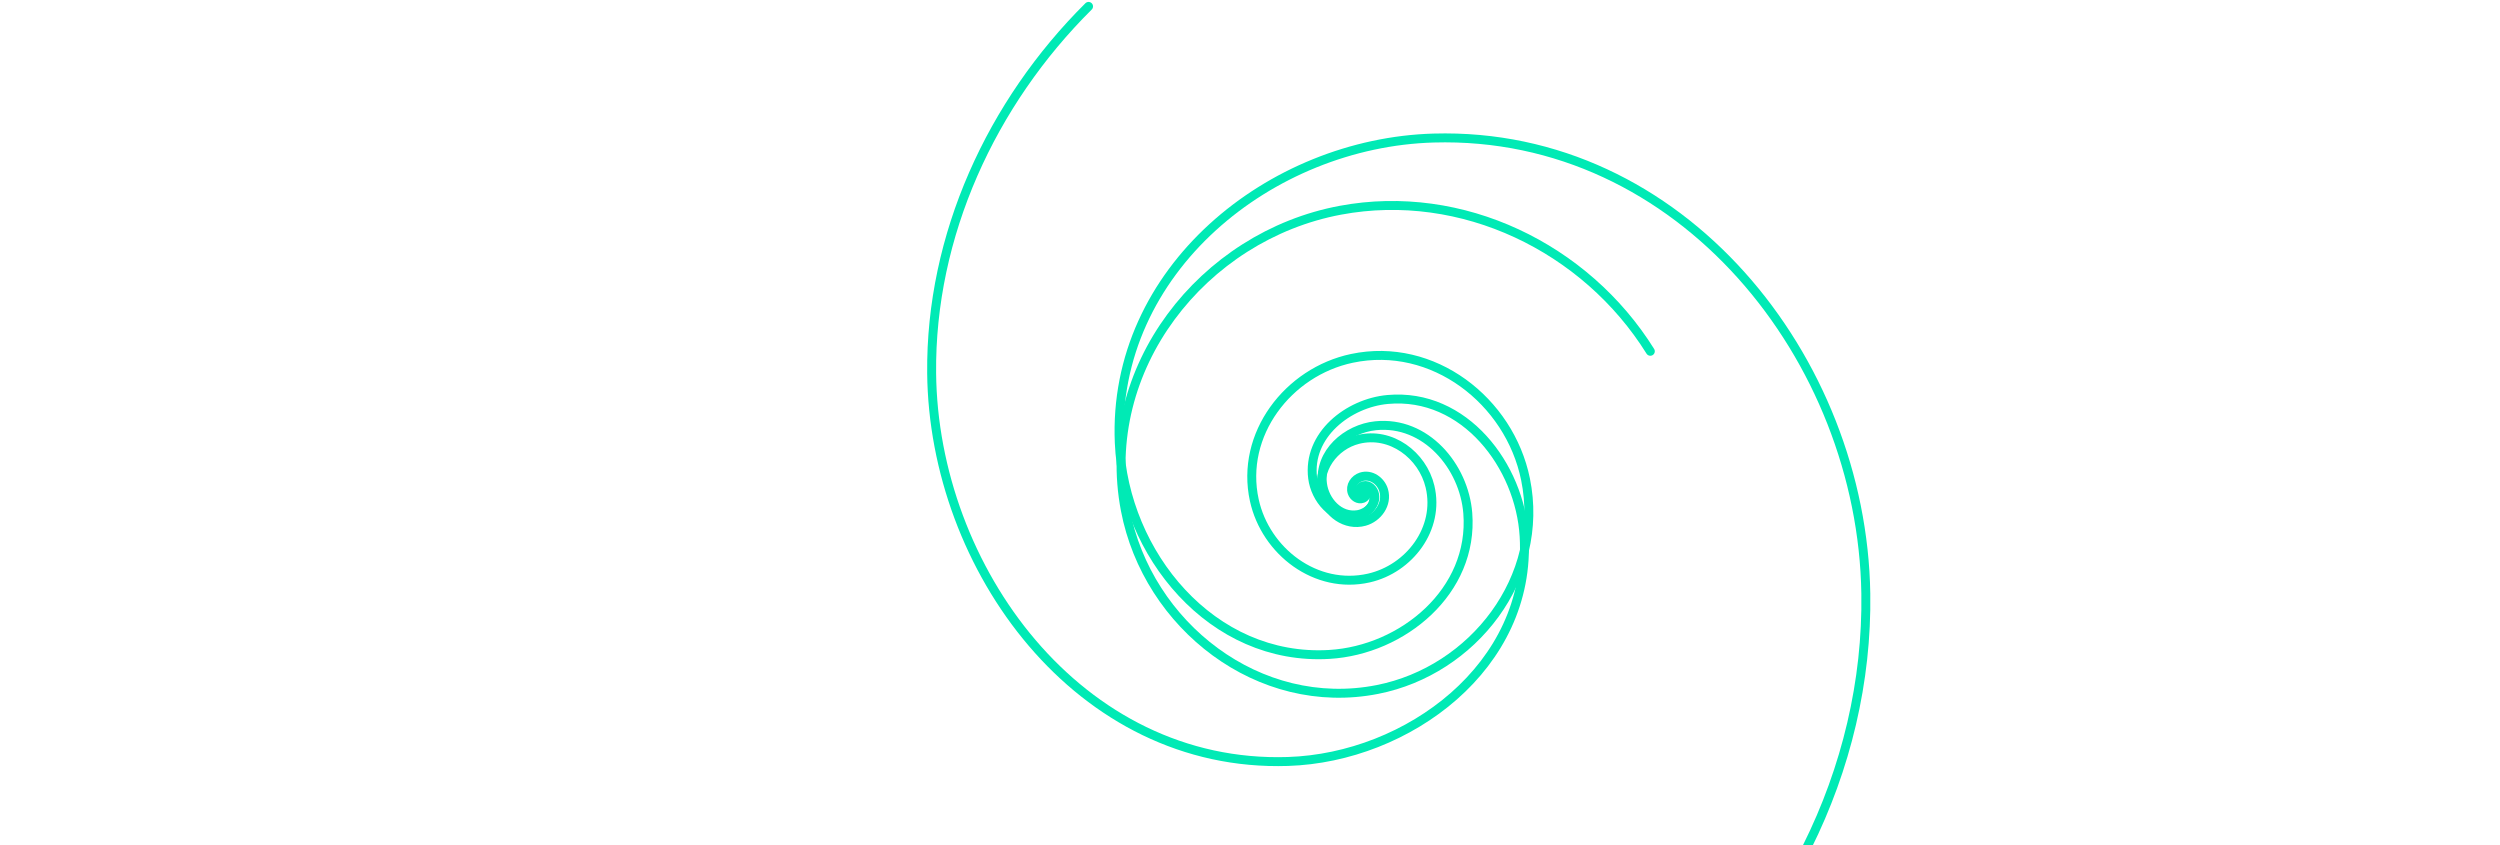
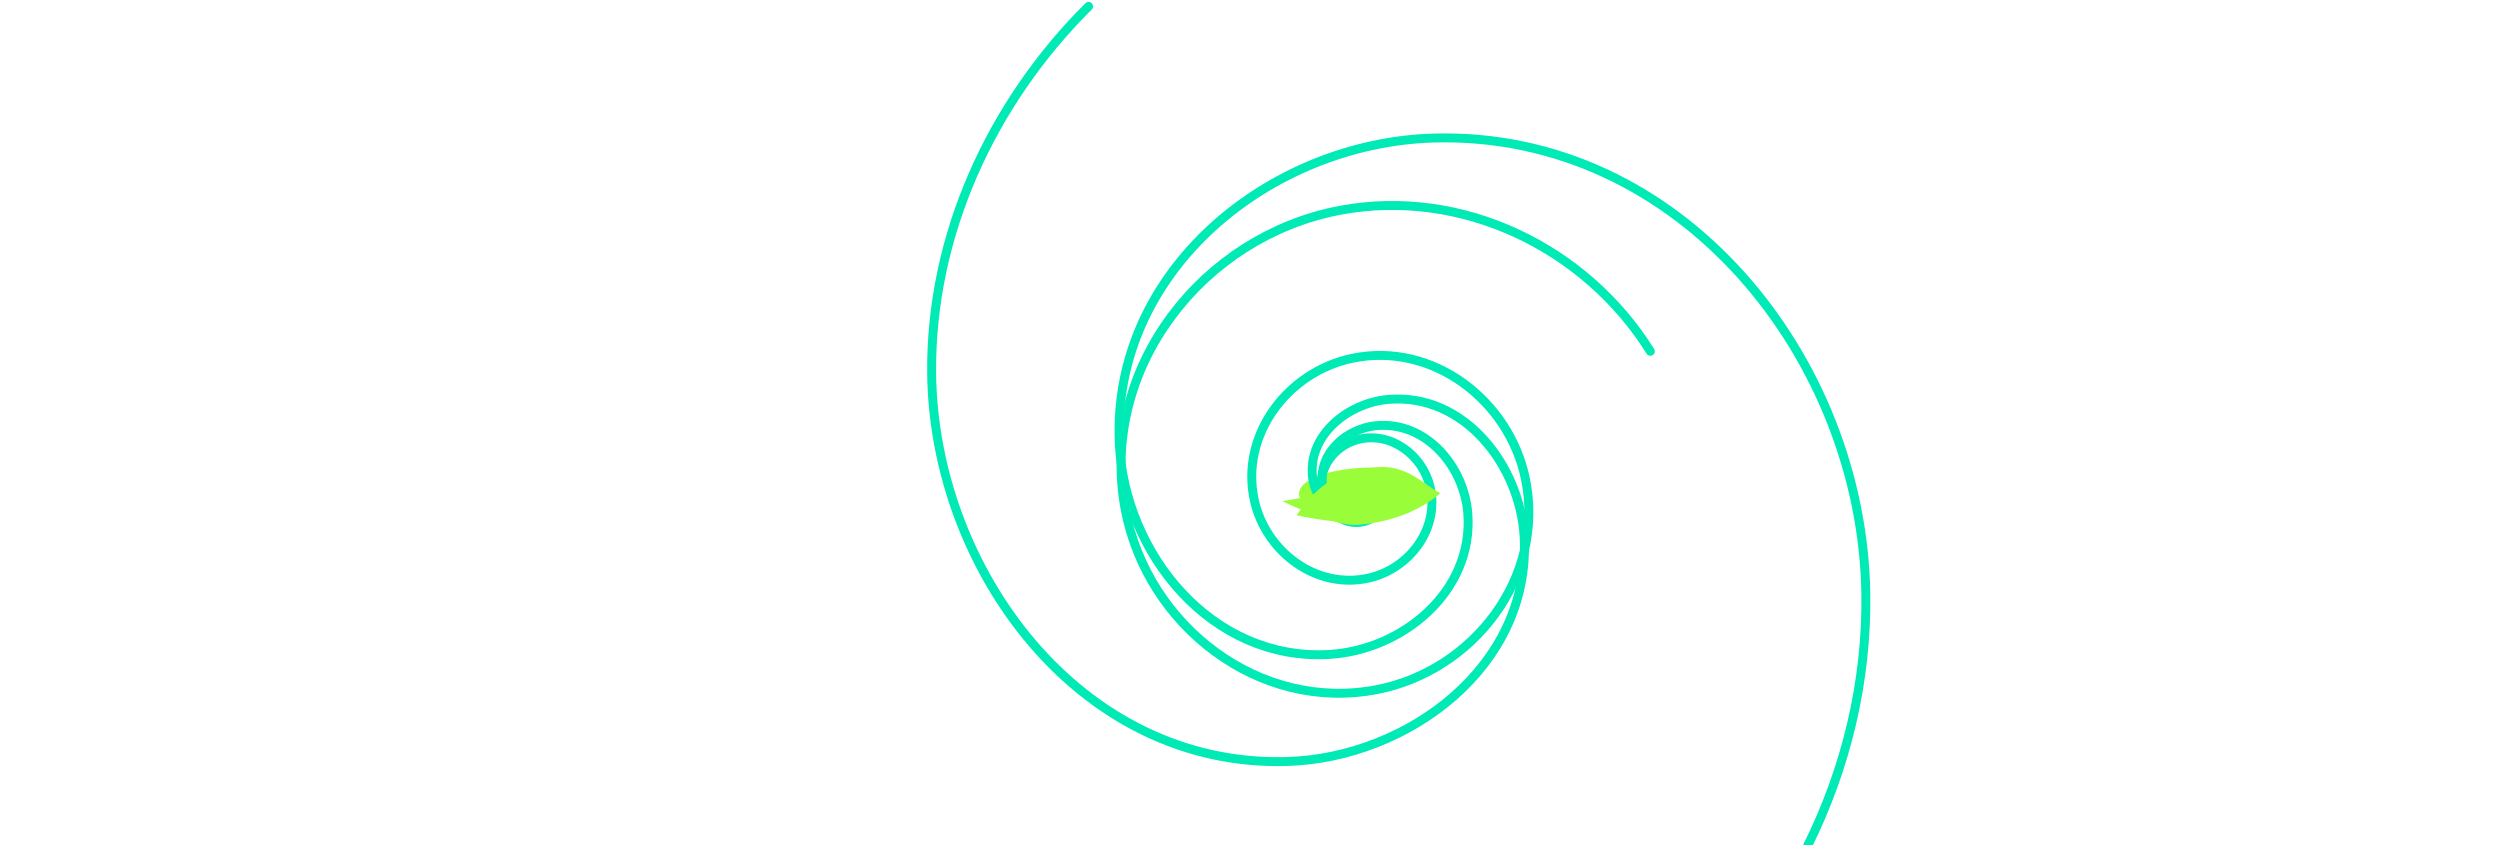
<svg xmlns="http://www.w3.org/2000/svg" width="74mm" height="25mm" version="1.1" viewBox="0 0 74 25" id="svg840">
  <defs id="defs844" />
-   <path d="m 16.744,-10.62 c 0,0 4.369,2.181 6.436,2.028 4.671,-0.346 7.017,-2.686 7.017,-2.686 -1.567,-0.945 -2.753,-2.266 -4.989,-2.251 -2.258,0.015 -3.629,1.409 -5.636,2.264 -0.92,0.392 -2.827,0.646 -2.827,0.646 z" id="path832" style="fill:#9afd3a" />
-   <path d="m 50.298,-4.059 c 0,0 1.956,0.428 3.153,0.345 2.706,-0.187 4.065,-1.453 4.065,-1.453 -0.908,-0.511 -2.667,-1.4 -4.06,-1.164 -1.308,0.221 -2.197,0.894 -3.158,2.273 z" id="path834" style="fill:#9afd3a;stroke-width:0.689" />
-   <path d="m 24,-3.653 c 2.05,-0.112 5.776,-1.96 5.776,-1.96 -1.567,-0.945 -3.081,-1.891 -5.317,-1.876 -6.191,0.241 -6.838,3.251 -0.459,3.837 z" id="path836" style="fill:#9afd3a" />
+   <path d="m 40.276,15.398 c 0.832,-0.045 2.345,-0.796 2.345,-0.796 -0.636,-0.384 -1.251,-0.768 -2.159,-0.762 -2.514,0.098 -2.777,1.32 -0.187,1.558 z" id="path836" style="fill:#9afd3a;stroke-width:0.406" />
  <path style="fill:none;fill-rule:evenodd;stroke:#00eab5;stroke-width:1;stroke-linecap:round;stroke-miterlimit:4;stroke-dasharray:none;stroke-opacity:1" id="path1078" d="m 150.25,45.936 c 10e-6,9.8e-5 -3.1e-4,2.6e-5 -3.2e-4,2.4e-5 -0.002,-5.63e-4 -6.3e-4,-0.003 0,-0.004 0.005,-0.007 0.015,-0.002 0.019,0.003 0.017,0.018 0.002,0.045 -0.015,0.057 -0.046,0.033 -0.107,-0.003 -0.132,-0.046 -0.057,-0.099 0.016,-0.216 0.108,-0.261 0.185,-0.09 0.391,0.044 0.464,0.216 0.134,0.315 -0.093,0.653 -0.389,0.766 -0.502,0.192 -1.025,-0.17 -1.19,-0.644 -0.264,-0.76 0.283,-1.534 1.004,-1.765 1.102,-0.353 2.208,0.442 2.521,1.493 0.46,1.546 -0.658,3.078 -2.136,3.49 -2.108,0.588 -4.175,-0.939 -4.707,-2.962 -0.738,-2.806 1.3,-5.535 3.999,-6.208 3.66,-0.914 7.194,1.75 8.033,5.279 1.116,4.689 -2.305,9.191 -6.837,10.223 -5.916,1.348 -11.566,-2.978 -12.82,-8.705 -1.611,-7.362 3.783,-14.363 10.923,-15.869 9.051,-1.909 17.626,4.735 19.418,13.527 2.243,11.006 -5.852,21.401 -16.558,23.515 -13.255,2.617 -25.736,-7.148 -28.21,-20.058 -3.032,-15.821 8.643,-30.681 24.071,-33.557 13.585,-2.532 27.422,4.179 34.66,15.782" transform="matrix(0.2645833,0,0,0.2645833,0.5697177,2.405475)" />
  <path style="fill:none;fill-rule:evenodd;stroke:#00eab5;stroke-linecap:round;stroke-opacity:1" id="path1168" d="m 150.25,45.936 c -1.4e-4,-6.9e-5 10e-5,-4.21e-4 1.3e-4,-4.56e-4 0.002,-0.002 0.006,9.99e-4 0.007,0.002 0.011,0.014 -0.007,0.033 -0.018,0.039 -0.062,0.035 -0.13,-0.034 -0.152,-0.086 -0.084,-0.203 0.124,-0.394 0.299,-0.448 0.538,-0.167 0.999,0.365 1.109,0.836 0.288,1.235 -0.907,2.226 -2.006,2.418 -2.545,0.445 -4.495,-1.996 -4.789,-4.29 -0.619,-4.833 3.997,-8.411 8.398,-8.808 8.597,-0.776 14.795,7.43 15.26,15.325 0.854,14.5 -13.004,24.739 -26.417,25.174 -23.401,0.759 -39.652,-21.656 -39.867,-43.435 -0.153,-15.419 6.696,-30.254 17.553,-41.038" transform="matrix(0.2645833,0,0,0.2645833,0.5697183,2.405475)" />
  <path style="fill:none;fill-rule:evenodd;stroke:#00eab5;stroke-linecap:round;stroke-opacity:1" id="path1609" d="m 152.403,55.028 c 5e-5,2.6e-5 -3e-5,1.5e-4 -4e-5,1.68e-4 -5.1e-4,6.5e-4 -0.002,-1.81e-4 -0.002,-5.74e-4 -0.003,-0.004 0.001,-0.009 0.004,-0.011 0.016,-0.01 0.034,0.007 0.041,0.02 0.024,0.05 -0.025,0.101 -0.069,0.118 -0.131,0.049 -0.254,-0.074 -0.288,-0.19 -0.09,-0.298 0.186,-0.561 0.453,-0.625 0.612,-0.149 1.127,0.412 1.236,0.966 0.228,1.16 -0.829,2.103 -1.889,2.271 -2.062,0.327 -3.693,-1.548 -3.936,-3.447 -0.444,-3.477 2.721,-6.173 5.944,-6.5 5.614,-0.57 9.896,4.547 10.31,9.781 0.692,8.737 -7.288,15.311 -15.475,15.802 -13.175,0.79 -22.977,-11.274 -23.513,-23.672 -0.835,-19.332 16.913,-33.578 35.174,-34.097 27.694,-0.788 47.94,24.707 48.343,50.956 0.151,9.807 -2.197,19.578 -6.569,28.344" transform="scale(0.2645833)" />
+   <path d="m 38.378,15.254 c 0,0 1.15,0.251 1.853,0.203 1.591,-0.11 2.389,-0.854 2.389,-0.854 -0.534,-0.3 -1.568,-0.823 -2.387,-0.684 -0.769,0.13 -1.291,0.526 -1.856,1.336 z" id="path834" style="fill:#9afd3a;stroke-width:0.405" />
+   <path d="m 37.952,14.831 c 0,0 1.516,0.757 2.234,0.704 1.621,-0.12 2.435,-0.932 2.435,-0.932 -0.544,-0.328 -0.956,-0.786 -1.732,-0.781 -0.784,0.005 -1.26,0.489 -1.956,0.786 -0.319,0.136 -0.981,0.224 -0.981,0.224 z" id="path832" style="fill:#9afd3a;stroke-width:0.347" />
</svg>
